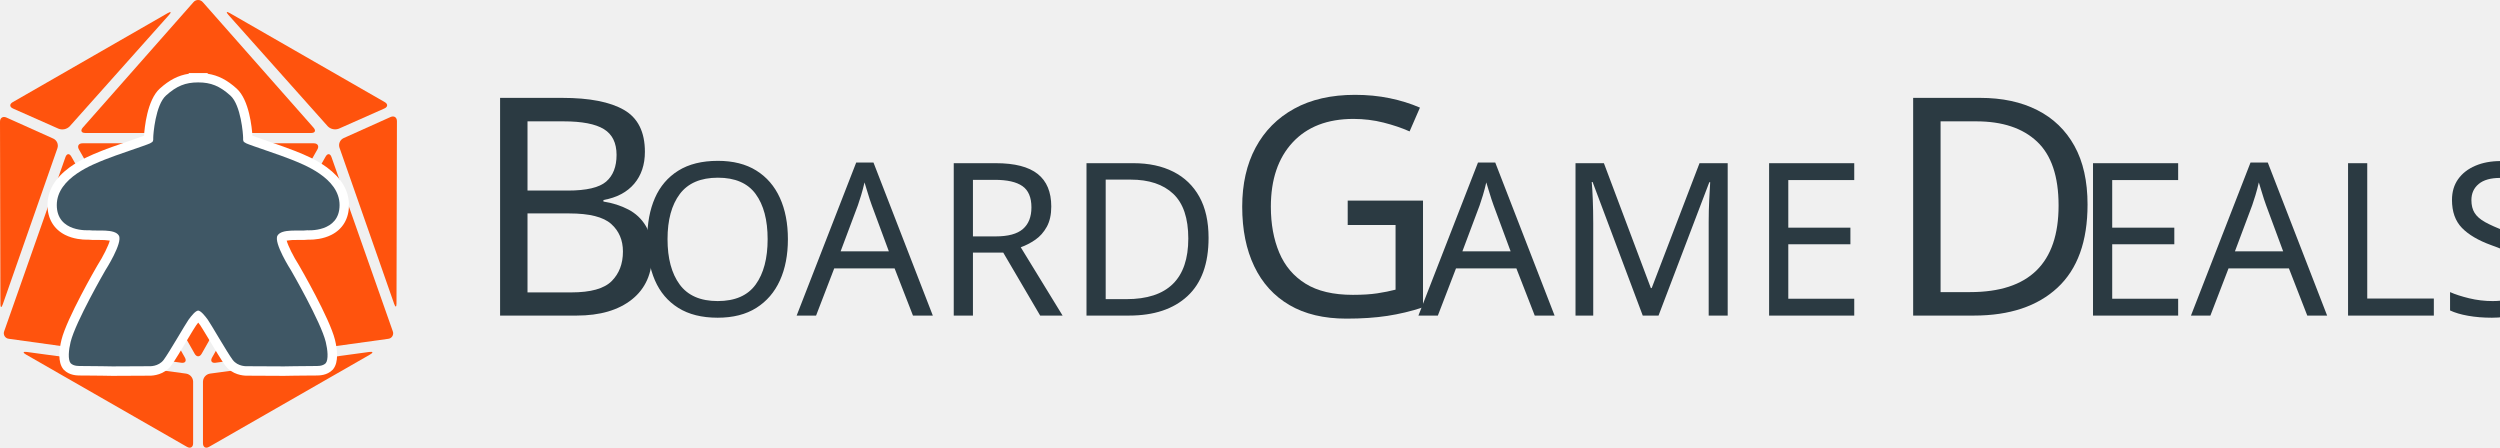
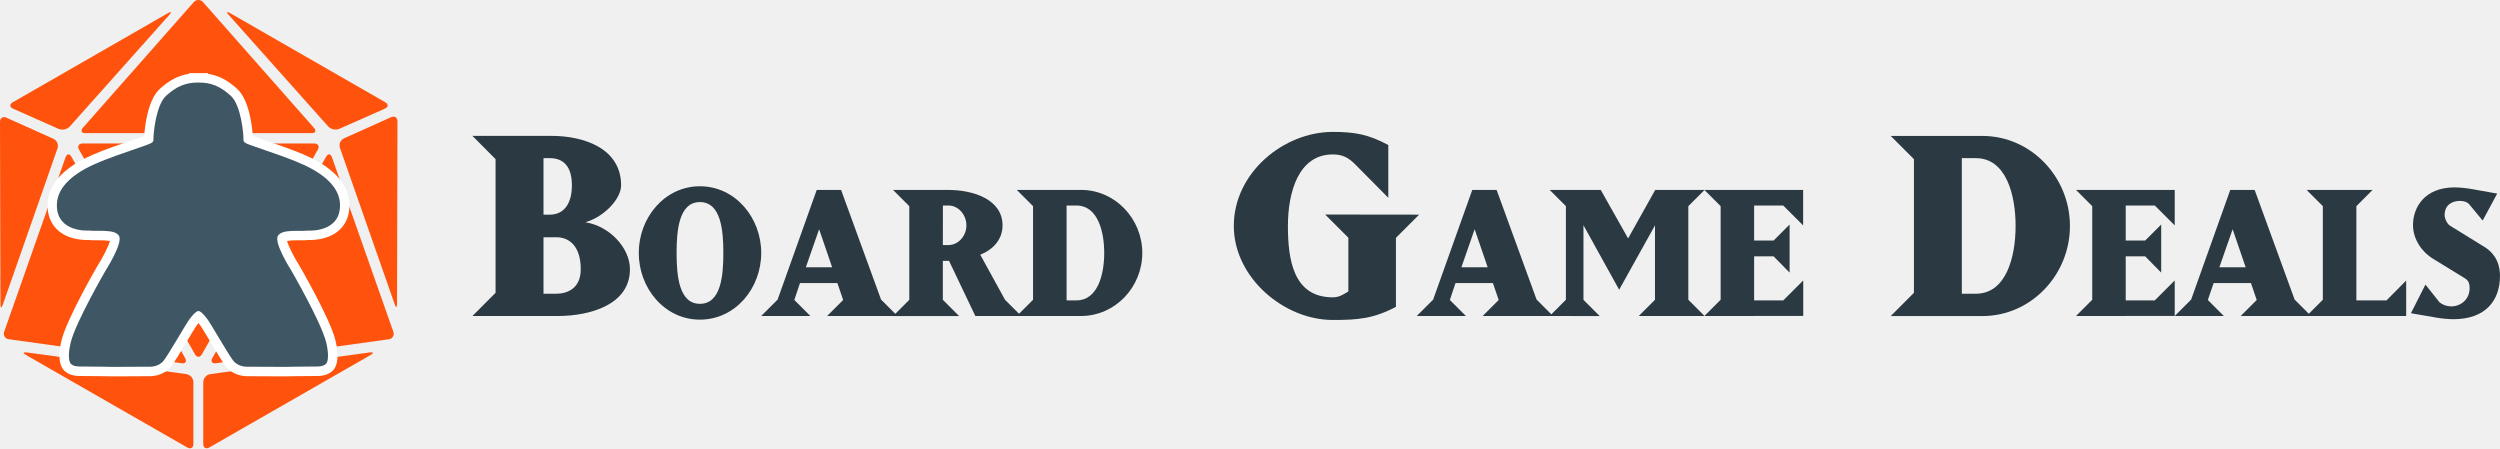
- <svg xmlns="http://www.w3.org/2000/svg" id="Layer_1" data-name="Layer 1" viewBox="0 0 2135.06 382.33">
+ <svg xmlns="http://www.w3.org/2000/svg" id="Layer_1" data-name="Layer 1" viewBox="0 0 2132.15 382.33">
  <defs>
-     <style>.cls-1{fill:#ff530d;}.cls-2{fill:#fff;}.cls-3{fill:#3f5765;}.cls-4,.cls-5,.cls-6{font-size:260.39px;fill:#2b3a42;font-family:MatrixExtraBold, MatrixExtraBold;}.cls-5{letter-spacing:0em;}.cls-6{letter-spacing:0em;}</style>
+     <style>.cls-1{fill:#ff530d;}.cls-2{fill:#fff;}.cls-3{fill:#3f5765;}.cls-4{fill:#2b3a42;}</style>
  </defs>
  <path class="cls-1" d="M366.09,1280H168.55c-3.31,0-4.69,2.37-3.05,5.25l98.85,174.5c1.64,2.89,4.31,2.89,5.95,0l98.85-174.5C370.79,1282.4,369.41,1280,366.09,1280Z" transform="translate(-98.09 -1157.62)" />
  <path class="cls-1" d="M381.19,1291.76c-1.1-3.13-3.33-3.33-5-.44L279.2,1463c-1.63,2.89-.28,4.88,3,4.42L429.52,1447a4.74,4.74,0,0,0,4-6.52Z" transform="translate(-98.09 -1157.62)" />
  <path class="cls-1" d="M256,1463l-97-171.68c-1.63-2.89-3.86-2.69-5,.44l-52.31,148.68a4.75,4.75,0,0,0,4,6.52L253,1467.42C256.25,1467.88,257.61,1465.89,256,1463Z" transform="translate(-98.09 -1157.62)" />
  <path class="cls-1" d="M170.87,1271.19h193c3.32,0,4.23-2,2-4.53l-94.57-107.18a5.21,5.21,0,0,0-8,0l-94.57,107.18C166.63,1269.15,167.55,1271.19,170.87,1271.19Z" transform="translate(-98.09 -1157.62)" />
  <path class="cls-1" d="M109.22,1250.31l38.84,17.22a8.84,8.84,0,0,0,9.53-2l84.87-95.16c2.21-2.48,1.66-3.15-1.22-1.5l-132.3,76C106.06,1246.51,106.19,1249,109.22,1250.31Z" transform="translate(-98.09 -1157.62)" />
  <path class="cls-1" d="M378,1265.48a8.84,8.84,0,0,0,9.53,2l38.84-17.22c3-1.35,3.16-3.8.28-5.45l-132.3-76c-2.88-1.65-3.43-1-1.22,1.5Z" transform="translate(-98.09 -1157.62)" />
  <path class="cls-1" d="M431.6,1257.57l-40.07,18a6.71,6.71,0,0,0-3.51,8.17l46.69,133.39c1.09,3.13,2,3,2-.34l.37-155.64C437.1,1257.81,434.63,1256.21,431.6,1257.57Z" transform="translate(-98.09 -1157.62)" />
  <path class="cls-1" d="M143.65,1276l-40.07-18c-3-1.36-5.5.25-5.49,3.56l.37,155.64c0,3.32.91,3.47,2,.34l46.69-133.39A6.71,6.71,0,0,0,143.65,1276Z" transform="translate(-98.09 -1157.62)" />
  <path class="cls-1" d="M257,1476.69l-136-18.49c-3.28-.44-3.62.54-.74,2.19l137.53,78.86c2.88,1.65,5.23.28,5.23-3v-52.69A7.11,7.11,0,0,0,257,1476.69Z" transform="translate(-98.09 -1157.62)" />
  <path class="cls-1" d="M413.43,1458.2l-136,18.49a7.11,7.11,0,0,0-6,6.84v52.69c0,3.31,2.35,4.68,5.23,3l137.53-78.86C417.05,1458.74,416.72,1457.76,413.43,1458.2Z" transform="translate(-98.09 -1157.62)" />
  <path class="cls-2" d="M309.31,1474.41l-.71,0c-2.28,0-10.09-.51-15-7.07-2.82-3.77-8.8-13.76-14.08-22.57-3.23-5.4-6.28-10.49-7.15-11.7a31.93,31.93,0,0,0-5-5.82,31.52,31.52,0,0,0-5,5.82c-.88,1.21-3.93,6.3-7.15,11.7-5.28,8.81-11.26,18.8-14.08,22.57-4.92,6.56-12.73,7.07-15,7.07l-.72,0-31.21.15c-.25,0-15.91-.3-25.15-.3h-2c-2.74,0-7.84,0-11.44-3.61l-.16-.15-.13-.18c-4.2-5.24-1.93-16.86-.77-21.62,4.33-17.61,29.05-60.41,30.1-62.22l.1-.15c6.92-10.81,12.22-22.68,11.4-25.53-1.54-2.3-9.91-2.3-13.08-2.3H180a54.42,54.42,0,0,1-6-.23c-.35,0-.9,0-1.6,0-14.42,0-29.83-6.72-29.83-25.55,0-25,30.25-37.17,41.63-41.76l1.72-.7c4.77-2,14.6-5.37,23.28-8.37,6.58-2.27,14-4.85,15.22-5.44l.52-.27v-1c0-.28,1.1-29,12.22-39,9.73-8.75,18.14-12.18,30-12.23h.16c12,0,20.41,3.46,30.16,12.23,11.12,10,12.22,38.73,12.22,39,0,0,0,.9,0,1l.53.27c1.18.59,8.64,3.17,15.22,5.44,8.67,3,18.5,6.39,23.28,8.37l1.71.7c11.39,4.59,41.64,16.8,41.64,41.76,0,18.83-15.41,25.55-29.84,25.55-.7,0-1.24,0-1.59,0a54.61,54.61,0,0,1-6,.23h-3.05c-3.16,0-11.53,0-13.07,2.3-.82,2.85,4.48,14.72,11.4,25.53l.09.15c1.05,1.81,25.78,44.61,30.1,62.22,1.17,4.76,3.43,16.38-.76,21.62l-.14.18-.15.15c-3.61,3.61-8.7,3.61-11.44,3.61h-2c-9.24,0-24.9.3-25.06.3h-.05Z" transform="translate(-98.09 -1157.62)" />
  <path class="cls-2" d="M267.41,1228h0c10.82,0,18.37,3.07,27.41,11.2s10.9,33.32,10.9,36-.3,3.33,2.73,4.85,30,10.29,38.76,13.93,40.88,15.14,40.88,38.76c0,20-19.81,21.55-25.84,21.55-1.08,0-1.72,0-1.72,0a48.34,48.34,0,0,1-5.84.24h-3c-6.73,0-14.13.27-16.55,4.31-3.64,6.06,11.5,29.68,11.5,29.68s25.44,43.9,29.68,61.17c1.69,6.86,2.42,15.14,0,18.16-2.23,2.23-5.55,2.44-8.61,2.44h-2c-9.39,0-25.13.3-25.13.3l-31.35-.15s-.21,0-.6,0c-1.93,0-8-.42-11.81-5.47-4.54-6.06-18.78-30.89-21.2-34.22s-5.83-7.6-8.25-7.86c-2.42.26-5.91,4.63-8.25,7.86s-16.66,28.16-21.2,34.22c-3.79,5-9.88,5.47-11.81,5.47-.39,0-.61,0-.61,0l-31.34.15s-15.74-.3-25.13-.3h-2c-3.06,0-6.38-.21-8.61-2.44-2.42-3-1.69-11.3,0-18.16,4.24-17.27,29.68-61.17,29.68-61.17s15.14-23.62,11.5-29.68c-2.42-4-9.82-4.31-16.55-4.31h-3a48.24,48.24,0,0,1-5.84-.24s-.64,0-1.72,0c-6,0-25.84-1.53-25.84-21.55,0-23.62,32.1-35.13,40.88-38.76s35.73-12.42,38.76-13.93,2.73-2.12,2.73-4.85,1.81-27.86,10.9-36,16.58-11.17,27.4-11.2h.15m0-8h-8.15v.59c-9,1.39-16.61,5.34-24.75,12.67-10.83,9.74-13.06,33.74-13.47,40.3-2.86,1.06-8.44,3-13.13,4.61-8.72,3-18.62,6.43-23.5,8.45l-1.68.69c-5.6,2.26-16,6.47-25.29,13.25-12.51,9.17-18.85,20-18.85,32.22,0,11.49,5.34,20.51,15,25.42,7.1,3.59,14.82,4.13,18.79,4.13.58,0,1.08,0,1.46,0,1.77.18,3.75.22,6.1.22h3a50.42,50.42,0,0,1,8.84.57c-1.15,4.35-5.63,13.44-10.53,21.1l-.1.15-.09.16c-1.06,1.83-26.06,45.1-30.52,63.27-2,8.09-3.34,19,1.52,25.07l.28.35.31.31c4.78,4.78,11.19,4.78,14.27,4.78h2c9.2,0,24.82.3,25,.3h.19l31.12-.15.79,0c2.75,0,12.18-.63,18.21-8.67,3-3.93,9-14,14.31-22.92,2.75-4.6,6.18-10.33,7-11.4s1.27-1.7,1.78-2.34c.51.64,1.1,1.41,1.78,2.34s4.2,6.8,7,11.4c5.32,8.9,11.36,19,14.31,22.92,6,8,15.46,8.67,18.21,8.67l.79,0,31.12.15h.19c.16,0,15.78-.3,25-.3h2c3.08,0,9.49,0,14.27-4.78l.31-.31.28-.35c4.85-6.07,3.5-17,1.52-25.07-4.46-18.17-29.46-61.44-30.53-63.27l-.09-.16-.09-.15c-4.9-7.66-9.38-16.74-10.53-21.1a46.56,46.56,0,0,1,8.84-.57h3c2.35,0,4.33,0,6.1-.22.38,0,.87,0,1.46,0,4,0,11.69-.54,18.79-4.13,9.7-4.9,15-13.93,15-25.42,0-12.21-6.34-23-18.85-32.22-9.26-6.78-19.69-11-25.29-13.25l-1.68-.69c-4.89-2-14.78-5.44-23.51-8.45-4.68-1.62-10.26-3.55-13.12-4.61-.41-6.56-2.64-30.56-13.47-40.3-8.14-7.33-15.71-11.28-24.76-12.67V1220Z" transform="translate(-98.09 -1157.62)" />
  <path class="cls-3" d="M360.53,1354.28s27.56,2.12,27.56-21.5S356,1297.65,347.21,1294s-35.73-12.42-38.76-13.93-2.73-2.12-2.73-4.85-1.82-27.86-10.9-36S278.23,1228,267.41,1228h-.15c-10.82,0-18.36,3.07-27.4,11.2s-10.9,33.32-10.9,36,.3,3.33-2.73,4.85-30,10.29-38.76,13.93-40.88,15.14-40.88,38.76,27.56,21.5,27.56,21.5c7,.91,21.8-1.52,25.43,4.54s-11.5,29.68-11.5,29.68-25.44,43.9-29.68,61.17c-1.69,6.86-2.42,15.14,0,18.16,2.72,2.73,7.08,2.43,10.6,2.43,9.39,0,25.13.3,25.13.3l31.34-.15s7.88.6,12.42-5.45,18.77-30.89,21.2-34.22,5.83-7.6,8.25-7.86c2.42.26,5.9,4.63,8.25,7.86s16.66,28.16,21.2,34.22,12.41,5.45,12.41,5.45l31.35.15s15.74-.3,25.13-.3c3.52,0,7.87.3,10.6-2.43,2.42-3,1.69-11.3,0-18.16-4.24-17.27-29.68-61.17-29.68-61.17s-15.14-23.62-11.5-29.68S353.57,1355.19,360.53,1354.28Z" transform="translate(-98.09 -1157.62)" />
-   <text class="cls-4" transform="translate(401.82 269.51)">B</text>
-   <text class="cls-5" transform="translate(541.65 269.51) scale(0.7)">OARD</text>
-   <text class="cls-4" transform="translate(977.28 269.51)">
-     <tspan xml:space="preserve"> G</tspan>
-   </text>
-   <text class="cls-5" transform="translate(1211.37 269.51) scale(0.7)">AME</text>
-   <text class="cls-6" transform="translate(1540.91 269.51)">
-     <tspan xml:space="preserve"> D</tspan>
-   </text>
-   <text class="cls-4" transform="translate(1769.79 269.51) scale(0.7)">EALS</text>
+   <path class="cls-4" d="M520.74,1407.34v-114L501,1273.5h67.44c28.13,0,59.37,10.94,59.37,42.18,0,11.2-13.8,26.56-30.46,31.51,20.31,3.12,38,21.61,38,40.1,0,30-33.59,39.84-61.71,39.84H501Zm40.88-66.66h5.47c11.72,0,18.75-9.11,18.75-25,0-16.14-7.29-23.17-18.75-23.17h-5.47Zm31.77,46.61c0-19.27-9.37-27.34-20.83-27.34H561.62v48.17h10.94C581.15,1408.12,593.39,1404.22,593.39,1387.29Z" transform="translate(-98.09 -1157.62)" />
+   <path class="cls-4" d="M695,1316.48c30.26,0,52.31,26.8,52.31,56.88s-22,56.87-52.31,56.87c-30.08,0-52.13-26.8-52.13-56.87S664.89,1316.48,695,1316.48Zm20,56.88c0-18.78-1.82-43.39-20-43.39-18.05,0-19.87,24.61-19.87,43.39s1.82,43.38,19.87,43.38C713.2,1416.74,715,1392.13,715,1373.36Z" transform="translate(-98.09 -1157.62)" />
+   <path class="cls-4" d="M775.53,1413.46l13.67,13.67H747.28l14-14,33.36-93.51h20.78l34.09,93.51,14,14h-60l13.67-13.67-4.92-14.4h-31.9Zm21.15-60.34-11.31,32.45h22.42Z" transform="translate(-98.09 -1157.62)" />
+   <path class="cls-4" d="M969.11,1427.13H929.92l-22.42-47h-5.29v33.18l13.85,13.85H859.74l13.85-13.85v-79.84l-13.85-13.86H907c21,0,46.12,8,46.12,30.26,0,12-8,20.6-19,25l21.14,38.46Zm-66.9-60.52H907c8.57,0,15.31-8,15.31-16.77,0-8.93-6.74-16.95-15.31-16.95h-4.74Z" transform="translate(-98.09 -1157.62)" />
+   <path class="cls-4" d="M979.13,1413.28v-79.84l-13.86-13.86H1020c29.16,0,52.31,24.61,52.31,53.78s-23.15,53.77-52.31,53.77H965.27Zm37,.54c18.05,0,23.7-21.87,23.7-40.46s-5.65-40.47-23.7-40.47h-8.38v80.93Z" transform="translate(-98.09 -1157.62)" />
+   <path class="cls-4" d="M1308.41,1340.68l-19.78,19.79v58.85c-19.27,10.15-32.55,11.19-53.91,11.19-41.66,0-84.36-36.19-84.36-80.2,0-45.56,42.7-80.2,84.36-80.2,18.75,0,30.47,2.09,47.4,11.2v45l-27.35-27.6c-6.24-6.51-11.45-9.38-20-9.38-29.42,0-38.27,32.55-38.27,60.93s4.42,60.94,38.27,60.94c5.47,0,8.86-2.35,13.28-5v-45.83l-19.79-19.79Z" transform="translate(-98.09 -1157.62)" />
+   <path class="cls-4" d="M1334.61,1413.46l13.67,13.67h-41.92l14-14,33.36-93.51h20.78l34.09,93.51,14,14h-60l13.67-13.67-4.92-14.4h-31.9Zm21.14-60.34-11.3,32.45h22.42Z" transform="translate(-98.09 -1157.62)" />
+   <path class="cls-4" d="M1419.73,1427.13l13.85-13.85v-79.84l-13.85-13.86h43.56l23.34,41.38,23.15-41.38h42.1L1538,1333.44v79.84l13.85,13.85h-56.14l13.85-13.85v-63.44L1479,1404.71l-30.44-55v63.62l13.85,13.85Z" transform="translate(-98.09 -1157.62)" />
+   <path class="cls-4" d="M1551.69,1427.13l13.86-13.85v-79.84l-13.86-13.86h84.22v30.26l-17-16.95h-24.8v29.89h16.59l13.67-13.67v41l-13.67-13.86h-16.59v37.55H1619l17-17v30.26Z" transform="translate(-98.09 -1157.62)" />
+   <path class="cls-4" d="M1730.4,1407.34v-114l-19.79-19.79h78.11c41.67,0,74.74,35.15,74.74,76.81s-33.07,76.82-74.74,76.82h-78.11Zm52.86.78c25.78,0,33.85-31.25,33.85-57.81s-8.07-57.8-33.85-57.8h-12v115.61Z" transform="translate(-98.09 -1157.62)" />
+   <path class="cls-4" d="M1868.61,1427.13l13.85-13.85v-79.84l-13.85-13.86h84.21v30.26l-17-16.95h-24.79v29.89h16.59l13.67-13.67v41l-13.67-13.86h-16.59v37.55h24.79l17-17v30.26Z" transform="translate(-98.09 -1157.62)" />
+   <path class="cls-4" d="M1981.07,1413.46l13.67,13.67h-41.92l14-14,33.36-93.51H2021l34.09,93.51,14,14h-60l13.67-13.67-4.92-14.4H1986Zm21.14-60.34-11.3,32.45h22.42Z" transform="translate(-98.09 -1157.62)" />
+   <path class="cls-4" d="M2150.22,1396.87v30.26h-84.94l13.85-13.85v-79.84l-13.85-13.86h56.32l-13.85,13.86v80.38h25.7Z" transform="translate(-98.09 -1157.62)" />
+   <path class="cls-4" d="M2190.5,1429.86a91.25,91.25,0,0,1-14-1.27l-22.23-3.83,12.39-24.43,12,15.13a16.2,16.2,0,0,0,10,3.47c7.83,0,15.67-5.65,15.67-15.68,0-5.83-2.37-7.29-5.1-8.93l-26.07-16c-9.66-5.83-17.13-16.77-17.13-28.8,0-14.58,9.48-32.08,35.54-32.08a95.4,95.4,0,0,1,14.77,1.45l21.51,3.83-12.4,23-11.3-13.67c-1.64-2-4.37-3.1-8.2-3.1-5.47,0-12.94,2.73-12.94,12,0,3.1,2.18,7.66,4.55,9.11l29.53,18.23c5.29,3.28,13.13,10.21,13.13,24.61C2230.24,1414,2217.84,1429.86,2190.5,1429.86Z" transform="translate(-98.09 -1157.62)" />
</svg>
